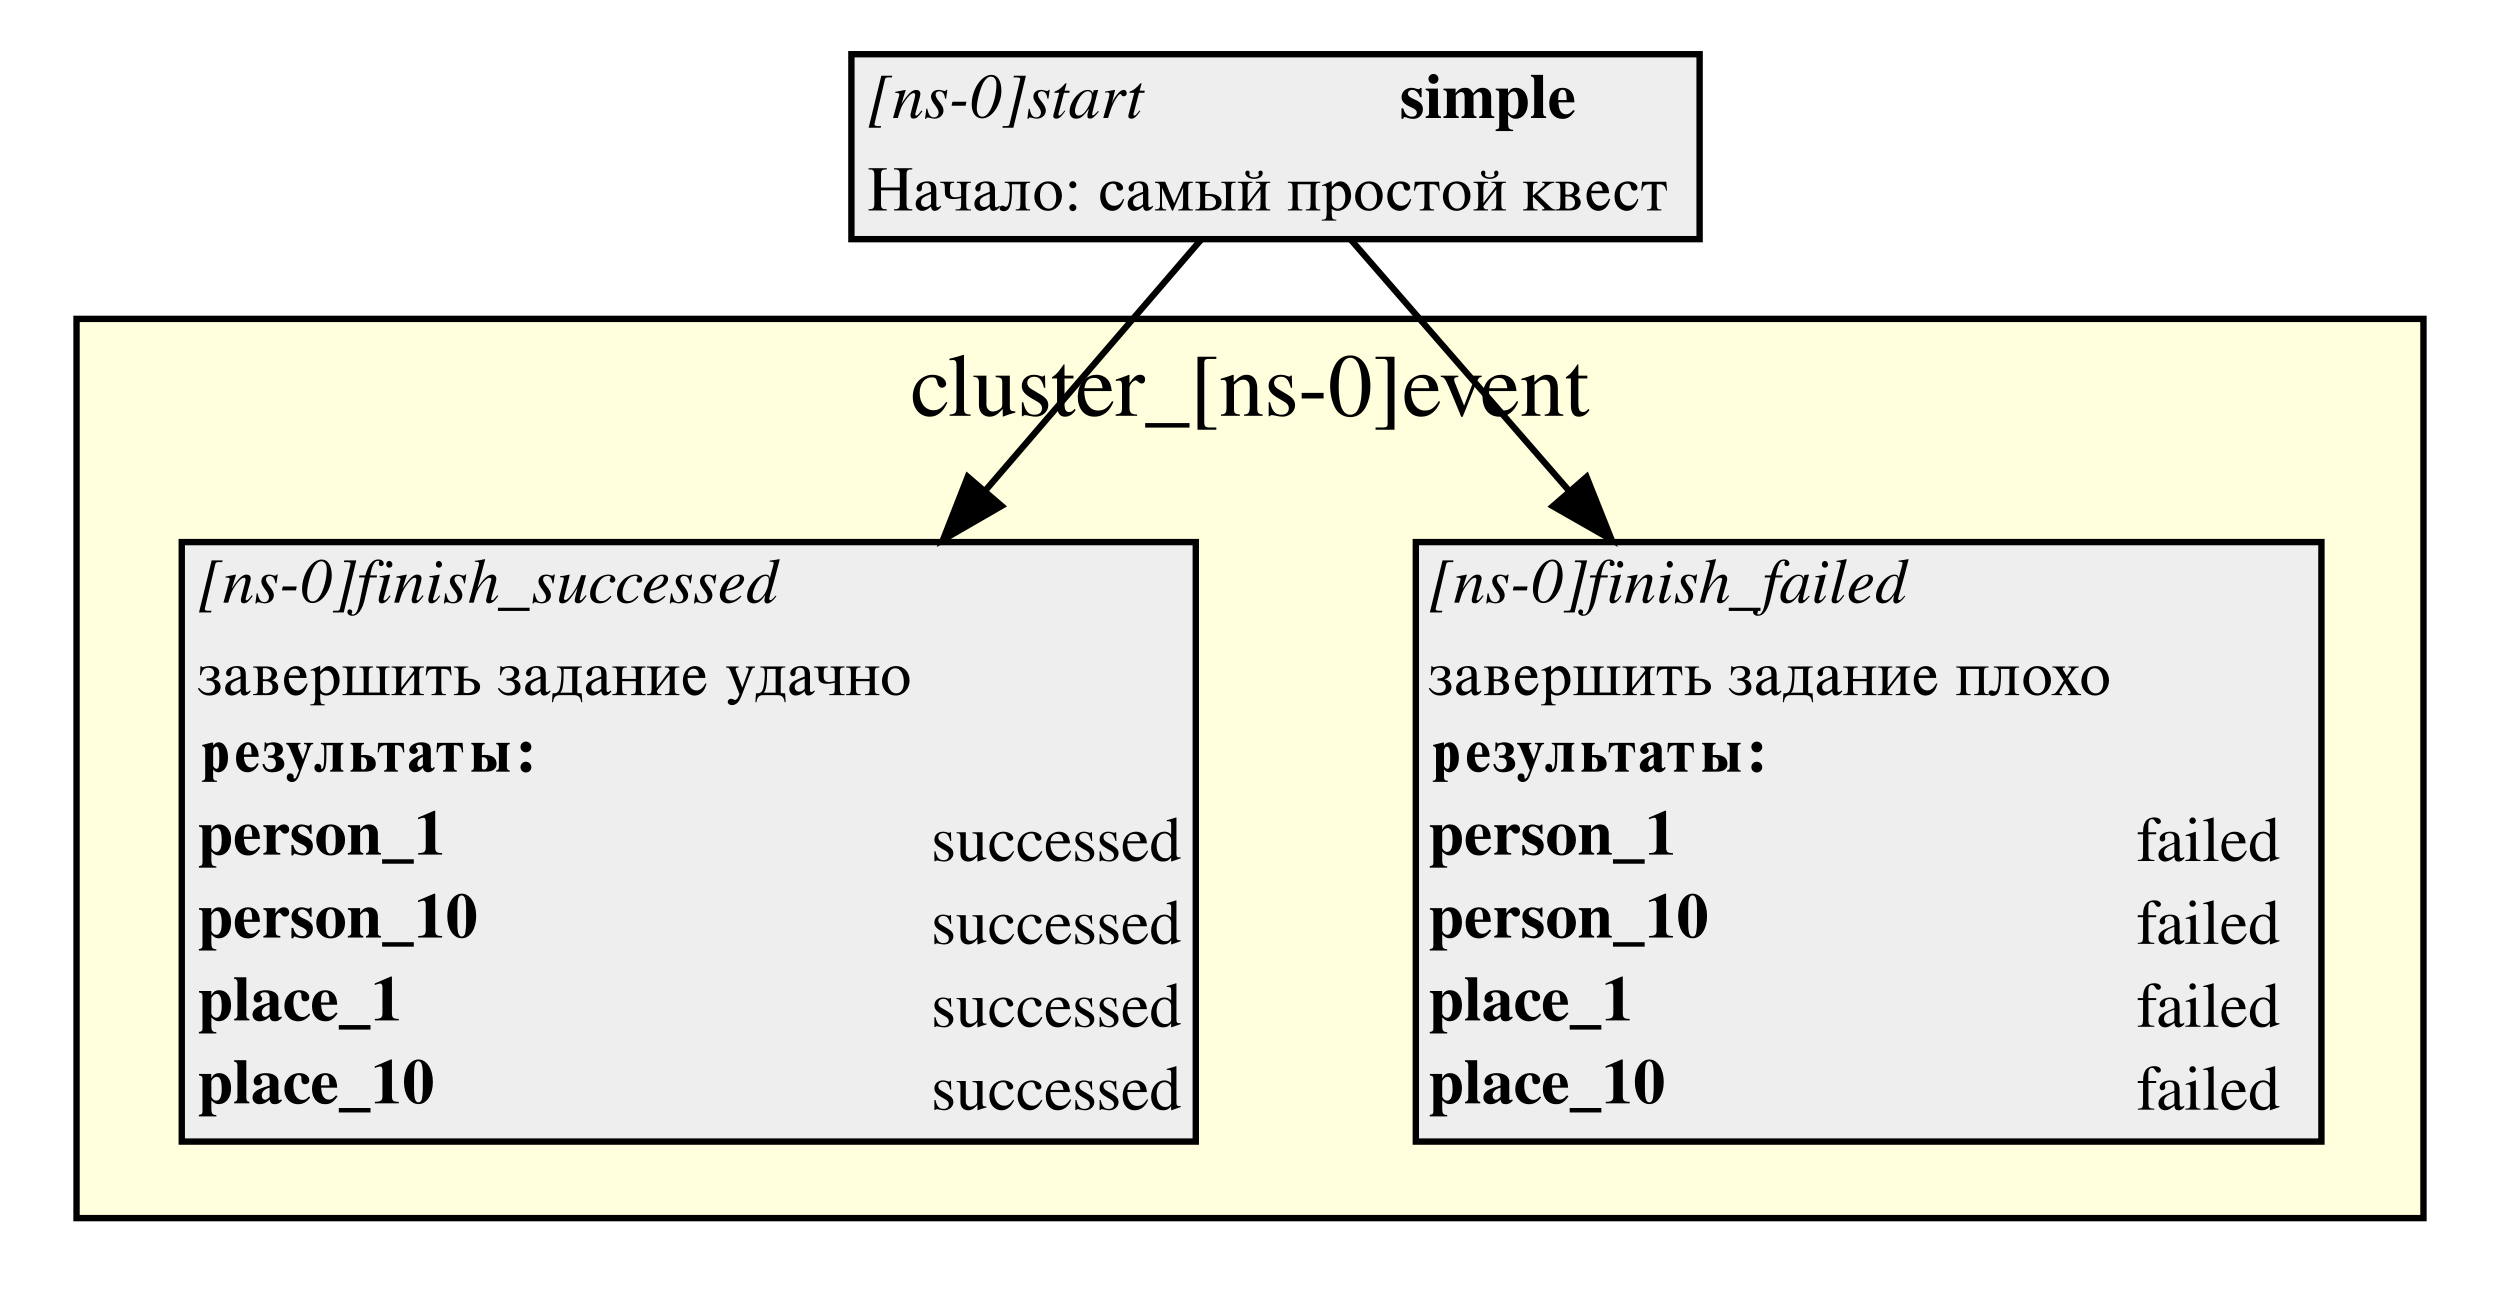
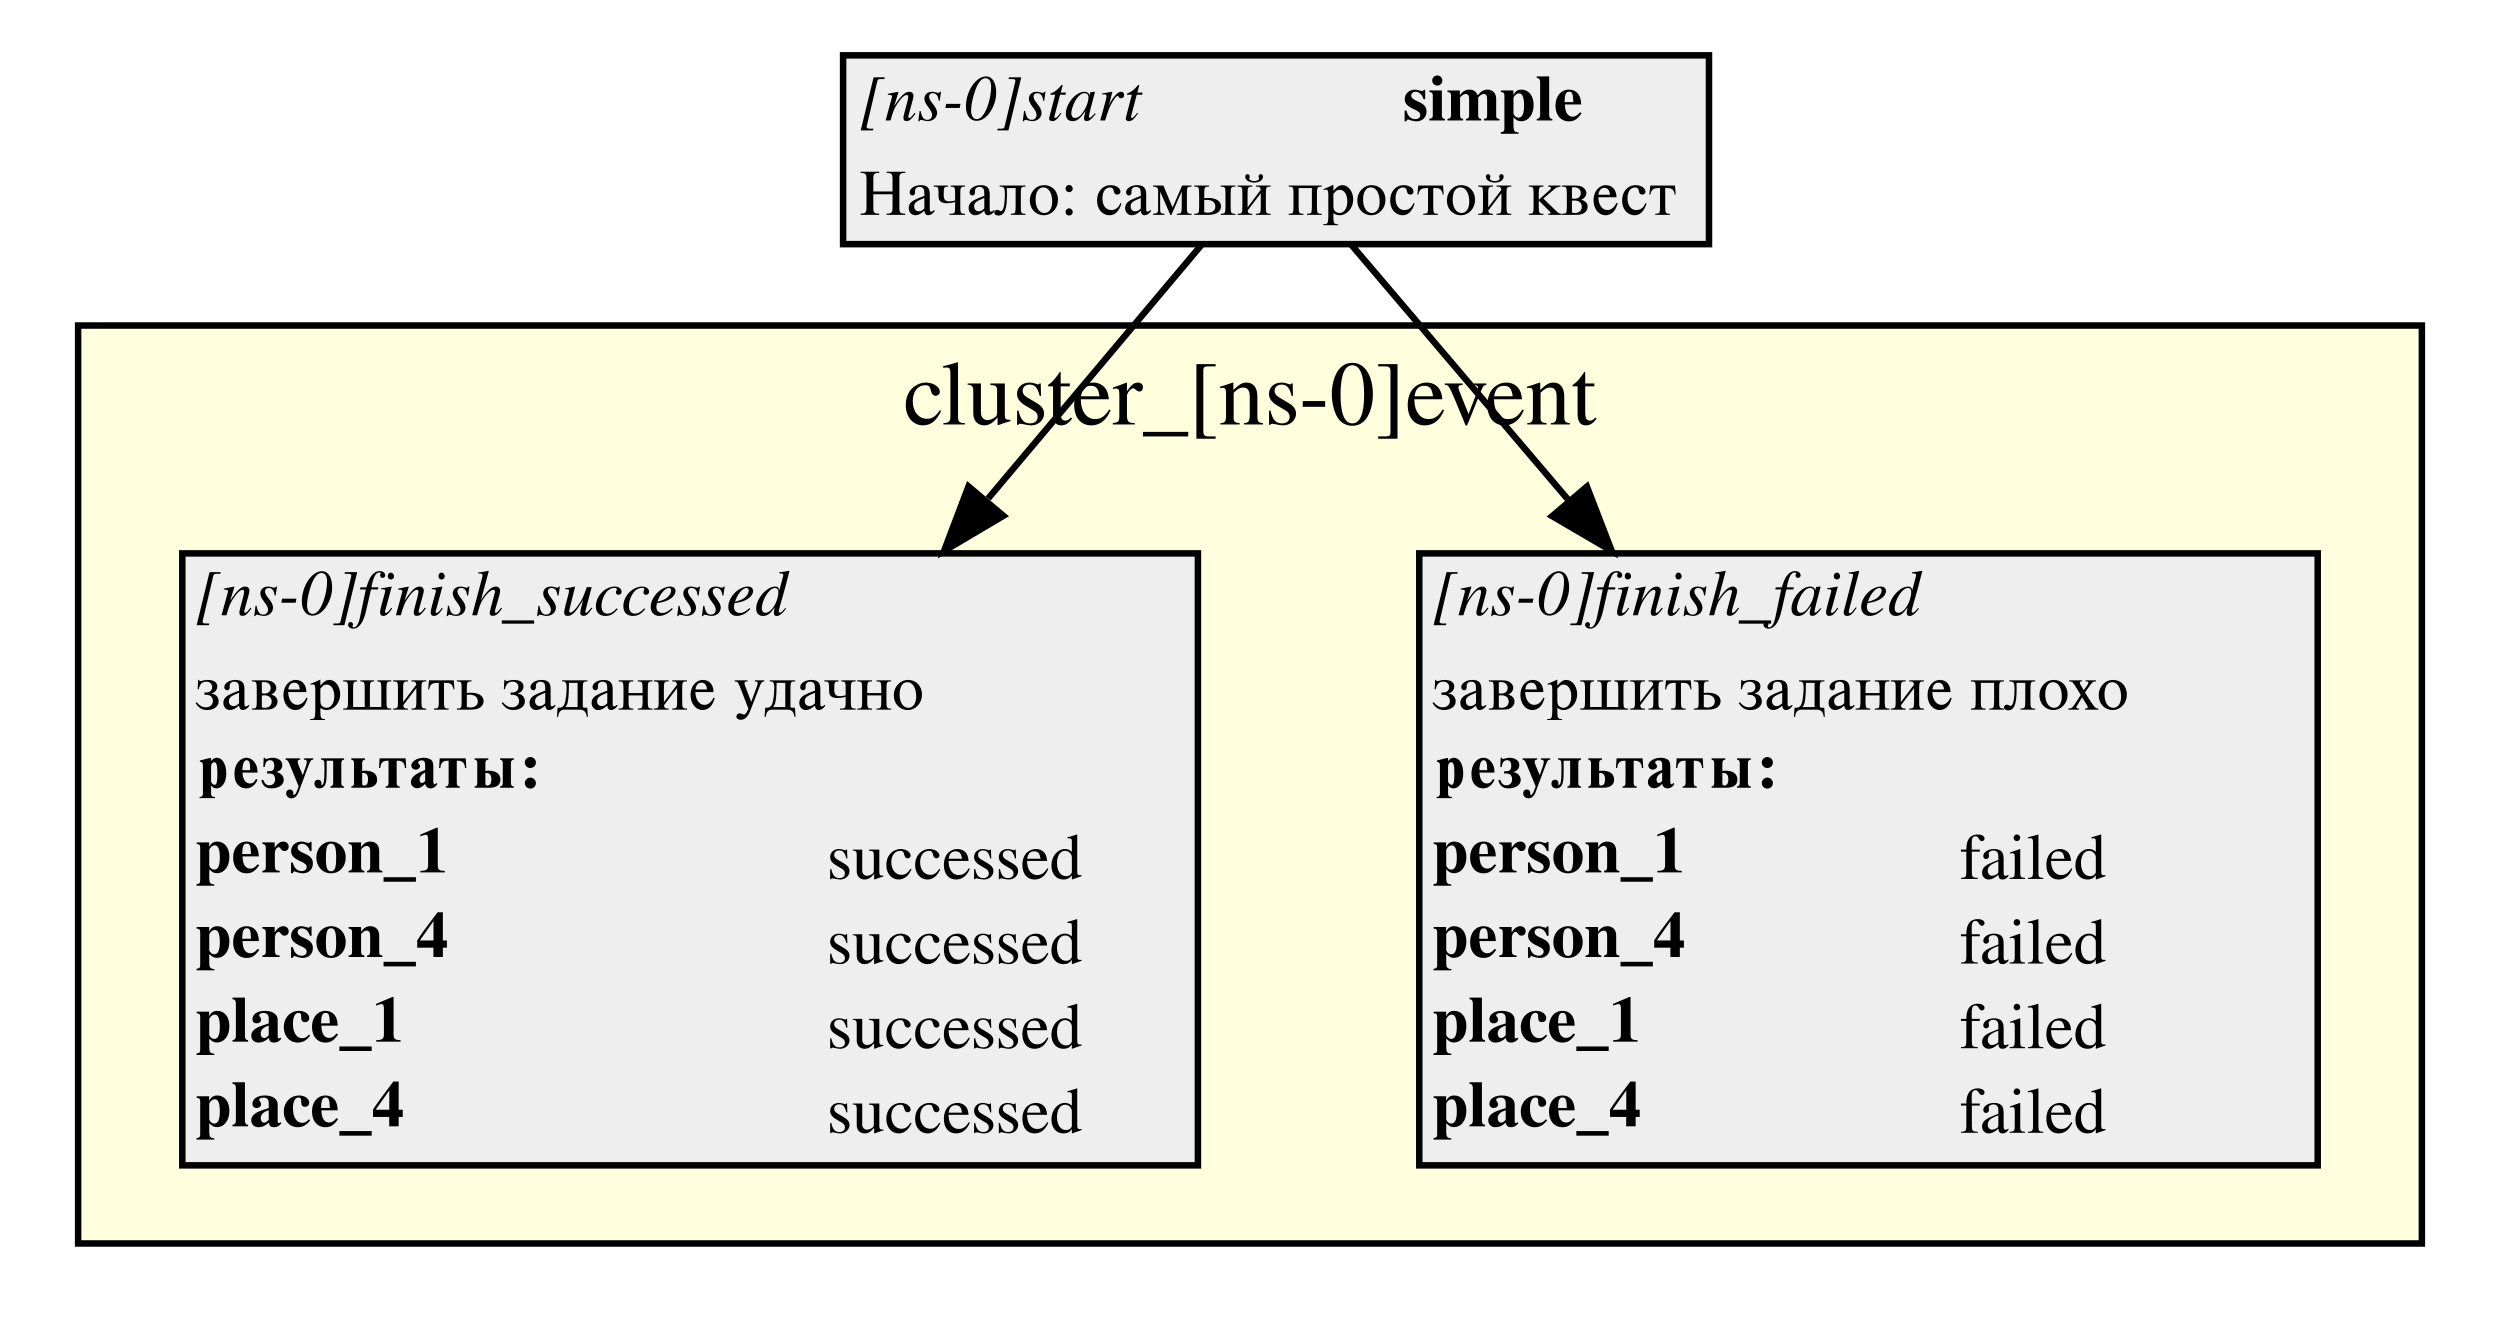
- <svg xmlns="http://www.w3.org/2000/svg" width="392pt" height="203pt" viewBox="0.00 0.00 392.00 203.00">
+ <svg xmlns="http://www.w3.org/2000/svg" width="384pt" height="203pt" viewBox="0.00 0.00 384.00 203.00">
  <g id="graph0" class="graph" transform="scale(1 1) rotate(0) translate(4 199)">
-     <polygon fill="white" stroke="white" points="-4,4 -4,-199 388,-199 388,4 -4,4" />
+     <polygon fill="white" stroke="white" points="-4,4 -4,-199 380,-199 380,4 -4,4" />
    <g id="clust1" class="cluster">
-       <polygon fill="#ffffdd" stroke="black" points="8,-8 8,-149 376,-149 376,-8 8,-8" />
-       <text text-anchor="middle" x="192" y="-133.8" font-family="Times,serif" font-size="14.00">cluster_[ns-0]event</text>
+       <polygon fill="#ffffdd" stroke="black" points="8,-8 8,-149 368,-149 368,-8 8,-8" />
+       <text text-anchor="middle" x="188" y="-133.8" font-family="Times,serif" font-size="14.00">cluster_[ns-0]event</text>
    </g>
    <g id="node1" class="node">
-       <polygon fill="#eeeeee" stroke="none" points="129.5,-161.5 129.5,-190.5 262.5,-190.5 262.5,-161.5 129.5,-161.5" />
-       <text text-anchor="start" x="132" y="-180.5" font-family="Times,serif" font-style="italic" font-size="10.00">[ns-0]start</text>
-       <text text-anchor="start" x="215.5" y="-180.5" font-family="Times,serif" font-weight="bold" font-size="10.00">simple</text>
-       <text text-anchor="start" x="132" y="-166" font-family="Times,serif" font-size="10.00">Начало: самый простой квест</text>
-       <polygon fill="none" stroke="black" points="129.5,-161.5 129.5,-190.5 262.5,-190.5 262.5,-161.5 129.5,-161.5" />
+       <polygon fill="#eeeeee" stroke="none" points="125.5,-161.5 125.5,-190.5 258.5,-190.5 258.5,-161.5 125.5,-161.5" />
+       <text text-anchor="start" x="128" y="-180.5" font-family="Times,serif" font-style="italic" font-size="10.00">[ns-0]start</text>
+       <text text-anchor="start" x="211.5" y="-180.5" font-family="Times,serif" font-weight="bold" font-size="10.00">simple</text>
+       <text text-anchor="start" x="128" y="-166" font-family="Times,serif" font-size="10.00">Начало: самый простой квест</text>
+       <polygon fill="none" stroke="black" points="125.5,-161.5 125.5,-190.5 258.5,-190.5 258.5,-161.5 125.5,-161.5" />
    </g>
    <g id="node2" class="node">
-       <polygon fill="#eeeeee" stroke="none" points="218,-20 218,-114 360,-114 360,-20 218,-20" />
-       <text text-anchor="start" x="220" y="-104.5" font-family="Times,serif" font-style="italic" font-size="10.00">[ns-0]finish_failed</text>
-       <text text-anchor="start" x="220" y="-90" font-family="Times,serif" font-size="10.00">завершить задание плохо</text>
-       <polygon fill="#eeeeee" stroke="none" points="219,-73 219,-86 359,-86 359,-73 219,-73" />
-       <text text-anchor="start" x="220" y="-78" font-family="Times,serif" font-weight="bold" font-size="10.00">результаты:</text>
-       <text text-anchor="start" x="220" y="-65" font-family="Times,serif" font-weight="bold" font-size="10.00">person_1</text>
-       <text text-anchor="start" x="331" y="-64" font-family="Times,serif" font-size="10.00">failed</text>
-       <text text-anchor="start" x="220" y="-52" font-family="Times,serif" font-weight="bold" font-size="10.00">person_10</text>
-       <text text-anchor="start" x="331" y="-51" font-family="Times,serif" font-size="10.00">failed</text>
-       <text text-anchor="start" x="220" y="-39" font-family="Times,serif" font-weight="bold" font-size="10.00">place_1</text>
-       <text text-anchor="start" x="331" y="-38" font-family="Times,serif" font-size="10.00">failed</text>
-       <text text-anchor="start" x="220" y="-26" font-family="Times,serif" font-weight="bold" font-size="10.00">place_10</text>
-       <text text-anchor="start" x="331" y="-25" font-family="Times,serif" font-size="10.00">failed</text>
-       <polygon fill="none" stroke="black" points="218,-20 218,-114 360,-114 360,-20 218,-20" />
+       <polygon fill="#eeeeee" stroke="none" points="214,-20 214,-114 352,-114 352,-20 214,-20" />
+       <text text-anchor="start" x="216" y="-104.5" font-family="Times,serif" font-style="italic" font-size="10.00">[ns-0]finish_failed</text>
+       <text text-anchor="start" x="216" y="-90" font-family="Times,serif" font-size="10.00">завершить задание плохо</text>
+       <polygon fill="#eeeeee" stroke="none" points="215,-73 215,-86 351,-86 351,-73 215,-73" />
+       <text text-anchor="start" x="216" y="-78" font-family="Times,serif" font-weight="bold" font-size="10.00">результаты:</text>
+       <text text-anchor="start" x="216" y="-65" font-family="Times,serif" font-weight="bold" font-size="10.00">person_1</text>
+       <text text-anchor="start" x="297" y="-64" font-family="Times,serif" font-size="10.00">failed</text>
+       <text text-anchor="start" x="216" y="-52" font-family="Times,serif" font-weight="bold" font-size="10.00">person_4</text>
+       <text text-anchor="start" x="297" y="-51" font-family="Times,serif" font-size="10.00">failed</text>
+       <text text-anchor="start" x="216" y="-39" font-family="Times,serif" font-weight="bold" font-size="10.00">place_1</text>
+       <text text-anchor="start" x="297" y="-38" font-family="Times,serif" font-size="10.00">failed</text>
+       <text text-anchor="start" x="216" y="-26" font-family="Times,serif" font-weight="bold" font-size="10.00">place_4</text>
+       <text text-anchor="start" x="297" y="-25" font-family="Times,serif" font-size="10.00">failed</text>
+       <polygon fill="none" stroke="black" points="214,-20 214,-114 352,-114 352,-20 214,-20" />
    </g>
    <g id="edge2" class="edge">
-       <path fill="none" stroke="black" d="M207.779,-161.448C216.602,-151.296 229.302,-136.685 242.046,-122.022" />
-       <polygon fill="black" stroke="black" points="244.776,-124.216 248.695,-114.373 239.493,-119.624 244.776,-124.216" />
+       <path fill="none" stroke="black" d="M203.525,-161.448C212.159,-151.296 224.585,-136.685 237.056,-122.022" />
+       <polygon fill="black" stroke="black" points="239.749,-124.258 243.562,-114.373 234.417,-119.723 239.749,-124.258" />
    </g>
    <g id="node3" class="node">
-       <polygon fill="#eeeeee" stroke="none" points="24.5,-20 24.5,-114 183.5,-114 183.5,-20 24.5,-20" />
-       <text text-anchor="start" x="27" y="-104.5" font-family="Times,serif" font-style="italic" font-size="10.00">[ns-0]finish_successed</text>
-       <text text-anchor="start" x="27" y="-90" font-family="Times,serif" font-size="10.00">завершить задание удачно</text>
-       <polygon fill="#eeeeee" stroke="none" points="26,-73 26,-86 183,-86 183,-73 26,-73" />
-       <text text-anchor="start" x="27" y="-78" font-family="Times,serif" font-weight="bold" font-size="10.00">результаты:</text>
-       <text text-anchor="start" x="27" y="-65" font-family="Times,serif" font-weight="bold" font-size="10.00">person_1</text>
-       <text text-anchor="start" x="142" y="-64" font-family="Times,serif" font-size="10.00">successed</text>
-       <text text-anchor="start" x="27" y="-52" font-family="Times,serif" font-weight="bold" font-size="10.00">person_10</text>
-       <text text-anchor="start" x="142" y="-51" font-family="Times,serif" font-size="10.00">successed</text>
-       <text text-anchor="start" x="27" y="-39" font-family="Times,serif" font-weight="bold" font-size="10.00">place_1</text>
-       <text text-anchor="start" x="142" y="-38" font-family="Times,serif" font-size="10.00">successed</text>
-       <text text-anchor="start" x="27" y="-26" font-family="Times,serif" font-weight="bold" font-size="10.00">place_10</text>
-       <text text-anchor="start" x="142" y="-25" font-family="Times,serif" font-size="10.00">successed</text>
-       <polygon fill="none" stroke="black" points="24.5,-20 24.5,-114 183.5,-114 183.5,-20 24.5,-20" />
+       <polygon fill="#eeeeee" stroke="none" points="24,-20 24,-114 180,-114 180,-20 24,-20" />
+       <text text-anchor="start" x="26" y="-104.5" font-family="Times,serif" font-style="italic" font-size="10.00">[ns-0]finish_successed</text>
+       <text text-anchor="start" x="26" y="-90" font-family="Times,serif" font-size="10.00">завершить задание удачно</text>
+       <polygon fill="#eeeeee" stroke="none" points="25,-73 25,-86 179,-86 179,-73 25,-73" />
+       <text text-anchor="start" x="26" y="-78" font-family="Times,serif" font-weight="bold" font-size="10.00">результаты:</text>
+       <text text-anchor="start" x="26" y="-65" font-family="Times,serif" font-weight="bold" font-size="10.00">person_1</text>
+       <text text-anchor="start" x="123" y="-64" font-family="Times,serif" font-size="10.00">successed</text>
+       <text text-anchor="start" x="26" y="-52" font-family="Times,serif" font-weight="bold" font-size="10.00">person_4</text>
+       <text text-anchor="start" x="123" y="-51" font-family="Times,serif" font-size="10.00">successed</text>
+       <text text-anchor="start" x="26" y="-39" font-family="Times,serif" font-weight="bold" font-size="10.00">place_1</text>
+       <text text-anchor="start" x="123" y="-38" font-family="Times,serif" font-size="10.00">successed</text>
+       <text text-anchor="start" x="26" y="-26" font-family="Times,serif" font-weight="bold" font-size="10.00">place_4</text>
+       <text text-anchor="start" x="123" y="-25" font-family="Times,serif" font-size="10.00">successed</text>
+       <polygon fill="none" stroke="black" points="24,-20 24,-114 180,-114 180,-20 24,-20" />
    </g>
    <g id="edge1" class="edge">
-       <path fill="none" stroke="black" d="M184.348,-161.448C175.619,-151.296 163.056,-136.685 150.449,-122.022" />
-       <polygon fill="black" stroke="black" points="153.045,-119.673 143.872,-114.373 147.737,-124.237 153.045,-119.673" />
+       <path fill="none" stroke="black" d="M180.601,-161.448C172.141,-151.389 159.998,-136.953 147.778,-122.426" />
+       <polygon fill="black" stroke="black" points="150.12,-119.773 141.005,-114.373 144.763,-124.278 150.12,-119.773" />
    </g>
  </g>
</svg>
